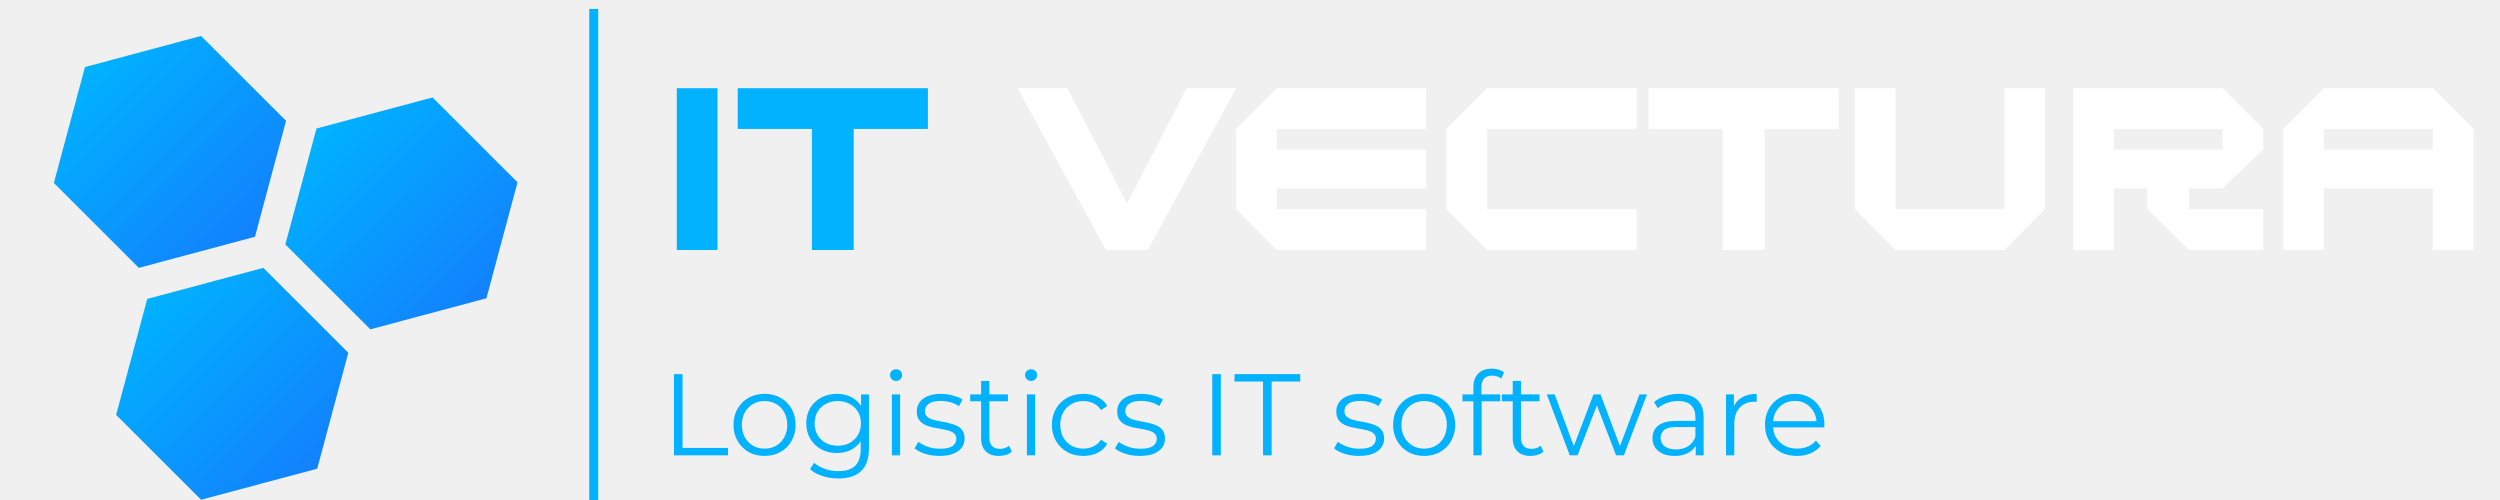
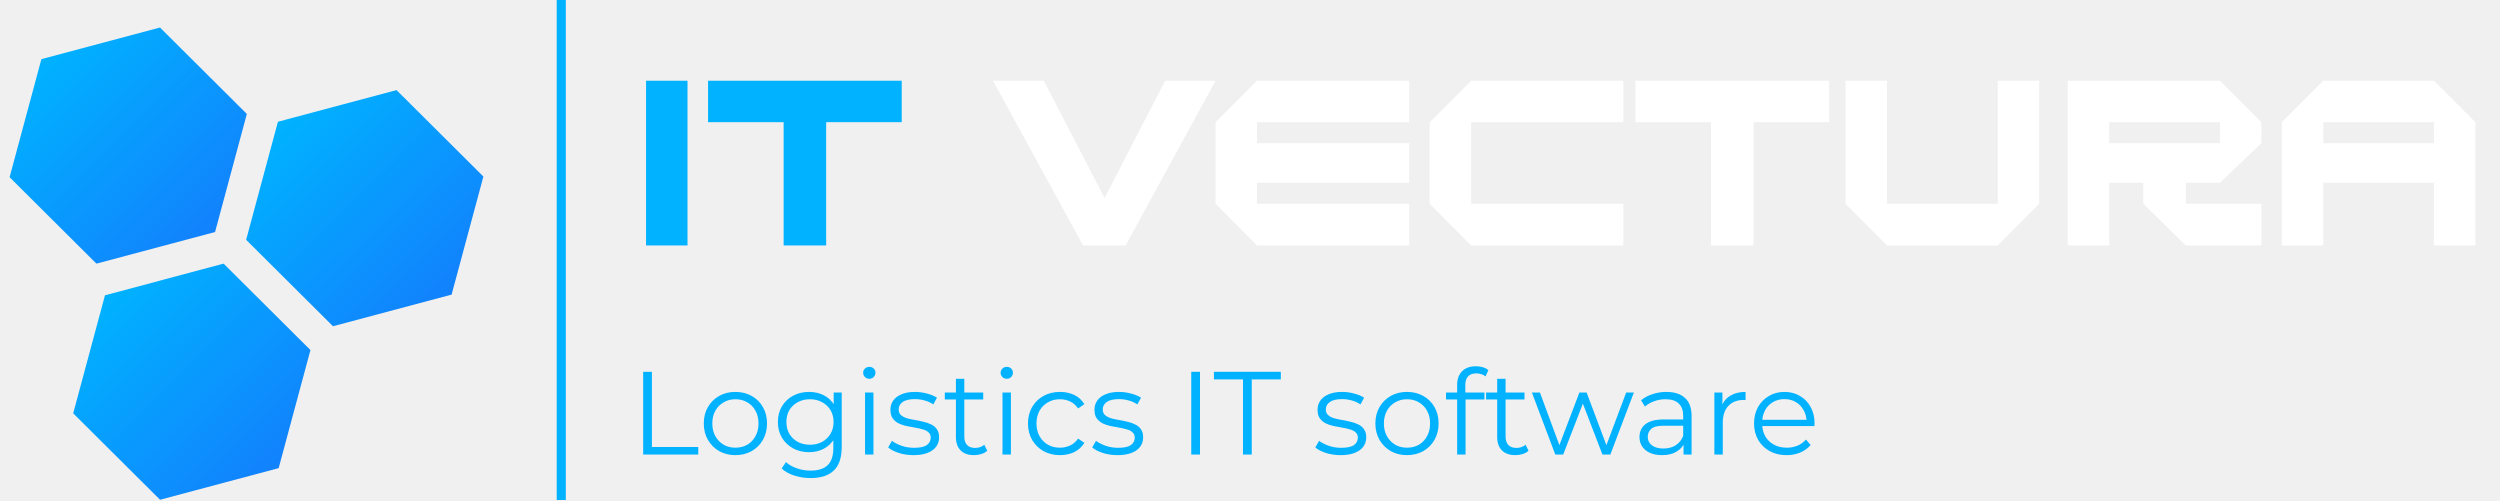
- <svg xmlns="http://www.w3.org/2000/svg" width="280" height="56" viewBox="0 0 280 56" fill="none">
+ <svg xmlns="http://www.w3.org/2000/svg" width="275" height="55" viewBox="0 0 275 55" fill="none">
  <g clip-path="url(#clip0_56_12)">
-     <path d="M35.444 14.393L48.446 10.913L57.964 20.42L54.48 33.406L41.478 36.886L31.96 27.379L35.444 14.393Z" fill="url(#paint0_linear_56_12)" />
-     <path d="M9.518 7.507L22.52 4.027L32.038 13.534L28.554 26.52L15.552 30L6.034 20.493L9.518 7.507Z" fill="url(#paint1_linear_56_12)" />
-     <path d="M16.491 33.48L29.493 30L39.011 39.507L35.527 52.493L22.525 55.973L13.007 46.466L16.491 33.48Z" fill="url(#paint2_linear_56_12)" />
-     <path d="M80.36 28H75.8V9.88H80.36V28ZM103.924 14.44H95.614V28H90.934V14.44H82.624V9.88H103.924V14.44Z" fill="#00B2FF" />
-     <path d="M138.449 9.88L128.549 28H123.869L113.969 9.88H119.549L126.239 22.78L132.899 9.88H138.449ZM159.745 28H143.005L138.445 23.41V14.44L143.005 9.88H159.745V14.44H143.005V16.75H159.745V21.1H143.005V23.41H159.745V28ZM183.3 28H166.56L162 23.41V14.44L166.56 9.88H183.3V14.44H166.56V23.41H183.3V28ZM205.936 14.44H197.626V28H192.946V14.44H184.636V9.88H205.936V14.44ZM229.043 23.41L224.483 28H212.303L207.743 23.41V9.88H212.303V23.41H224.483V9.88H229.043V23.41ZM253.487 28H245.177L240.497 23.41V21.1H236.747V28H232.187V9.88H248.927L253.487 14.44V16.75L248.927 21.1H245.177V23.41H253.487V28ZM248.927 16.75V14.44H236.747V16.75H248.927ZM277.031 28H272.471V21.1H260.291V28H255.731V14.44L260.291 9.88H272.471L277.031 14.44V28ZM272.471 16.75V14.44H260.291V16.75H272.471Z" fill="white" />
-     <path d="M75.482 51V41.9H76.444V50.168H81.54V51H75.482ZM85.623 51.065C84.964 51.065 84.37 50.918 83.842 50.623C83.322 50.32 82.91 49.908 82.607 49.388C82.303 48.859 82.152 48.257 82.152 47.581C82.152 46.896 82.303 46.294 82.607 45.774C82.91 45.254 83.322 44.847 83.842 44.552C84.362 44.257 84.955 44.11 85.623 44.11C86.299 44.11 86.897 44.257 87.417 44.552C87.945 44.847 88.357 45.254 88.652 45.774C88.955 46.294 89.107 46.896 89.107 47.581C89.107 48.257 88.955 48.859 88.652 49.388C88.357 49.908 87.945 50.32 87.417 50.623C86.888 50.918 86.29 51.065 85.623 51.065ZM85.623 50.246C86.117 50.246 86.554 50.138 86.936 49.921C87.317 49.696 87.616 49.384 87.833 48.985C88.058 48.578 88.171 48.11 88.171 47.581C88.171 47.044 88.058 46.576 87.833 46.177C87.616 45.778 87.317 45.471 86.936 45.254C86.554 45.029 86.121 44.916 85.636 44.916C85.15 44.916 84.717 45.029 84.336 45.254C83.954 45.471 83.651 45.778 83.426 46.177C83.2 46.576 83.088 47.044 83.088 47.581C83.088 48.11 83.2 48.578 83.426 48.985C83.651 49.384 83.954 49.696 84.336 49.921C84.717 50.138 85.146 50.246 85.623 50.246ZM93.903 53.587C93.279 53.587 92.681 53.496 92.109 53.314C91.537 53.132 91.073 52.872 90.718 52.534L91.186 51.832C91.507 52.118 91.901 52.343 92.369 52.508C92.846 52.681 93.348 52.768 93.877 52.768C94.744 52.768 95.381 52.564 95.788 52.157C96.195 51.758 96.399 51.134 96.399 50.285V48.582L96.529 47.412L96.438 46.242V44.175H97.322V50.168C97.322 51.347 97.032 52.209 96.451 52.755C95.879 53.31 95.03 53.587 93.903 53.587ZM93.734 50.74C93.084 50.74 92.499 50.601 91.979 50.324C91.459 50.038 91.047 49.644 90.744 49.141C90.449 48.638 90.302 48.062 90.302 47.412C90.302 46.762 90.449 46.19 90.744 45.696C91.047 45.193 91.459 44.803 91.979 44.526C92.499 44.249 93.084 44.11 93.734 44.11C94.341 44.11 94.887 44.236 95.372 44.487C95.857 44.738 96.243 45.111 96.529 45.605C96.815 46.099 96.958 46.701 96.958 47.412C96.958 48.123 96.815 48.725 96.529 49.219C96.243 49.713 95.857 50.09 95.372 50.35C94.887 50.61 94.341 50.74 93.734 50.74ZM93.825 49.921C94.328 49.921 94.774 49.817 95.164 49.609C95.554 49.392 95.862 49.098 96.087 48.725C96.312 48.344 96.425 47.906 96.425 47.412C96.425 46.918 96.312 46.485 96.087 46.112C95.862 45.739 95.554 45.449 95.164 45.241C94.774 45.024 94.328 44.916 93.825 44.916C93.331 44.916 92.885 45.024 92.486 45.241C92.096 45.449 91.788 45.739 91.563 46.112C91.346 46.485 91.238 46.918 91.238 47.412C91.238 47.906 91.346 48.344 91.563 48.725C91.788 49.098 92.096 49.392 92.486 49.609C92.885 49.817 93.331 49.921 93.825 49.921ZM99.891 51V44.175H100.814V51H99.891ZM100.359 42.667C100.168 42.667 100.008 42.602 99.877 42.472C99.748 42.342 99.683 42.186 99.683 42.004C99.683 41.822 99.748 41.67 99.877 41.549C100.008 41.419 100.168 41.354 100.359 41.354C100.549 41.354 100.71 41.415 100.84 41.536C100.97 41.657 101.035 41.809 101.035 41.991C101.035 42.182 100.97 42.342 100.84 42.472C100.718 42.602 100.558 42.667 100.359 42.667ZM105.215 51.065C104.651 51.065 104.118 50.987 103.616 50.831C103.113 50.666 102.719 50.463 102.433 50.22L102.849 49.492C103.126 49.7 103.481 49.882 103.915 50.038C104.348 50.185 104.803 50.259 105.28 50.259C105.93 50.259 106.398 50.159 106.684 49.96C106.97 49.752 107.113 49.479 107.113 49.141C107.113 48.89 107.03 48.695 106.866 48.556C106.71 48.409 106.502 48.3 106.242 48.231C105.982 48.153 105.691 48.088 105.371 48.036C105.05 47.984 104.729 47.923 104.409 47.854C104.097 47.785 103.811 47.685 103.551 47.555C103.291 47.416 103.078 47.23 102.914 46.996C102.758 46.762 102.68 46.45 102.68 46.06C102.68 45.687 102.784 45.354 102.992 45.059C103.2 44.764 103.503 44.535 103.902 44.37C104.309 44.197 104.803 44.11 105.384 44.11C105.826 44.11 106.268 44.171 106.71 44.292C107.152 44.405 107.516 44.556 107.802 44.747L107.399 45.488C107.095 45.28 106.77 45.133 106.424 45.046C106.077 44.951 105.73 44.903 105.384 44.903C104.768 44.903 104.313 45.011 104.019 45.228C103.733 45.436 103.59 45.705 103.59 46.034C103.59 46.294 103.668 46.498 103.824 46.645C103.988 46.792 104.201 46.909 104.461 46.996C104.729 47.074 105.02 47.139 105.332 47.191C105.652 47.243 105.969 47.308 106.281 47.386C106.601 47.455 106.892 47.555 107.152 47.685C107.42 47.806 107.633 47.984 107.789 48.218C107.953 48.443 108.036 48.742 108.036 49.115C108.036 49.514 107.923 49.86 107.698 50.155C107.481 50.441 107.16 50.666 106.736 50.831C106.32 50.987 105.813 51.065 105.215 51.065ZM111.887 51.065C111.246 51.065 110.752 50.892 110.405 50.545C110.059 50.198 109.885 49.709 109.885 49.076V42.667H110.808V49.024C110.808 49.423 110.908 49.73 111.107 49.947C111.315 50.164 111.61 50.272 111.991 50.272C112.399 50.272 112.737 50.155 113.005 49.921L113.33 50.584C113.148 50.749 112.927 50.87 112.667 50.948C112.416 51.026 112.156 51.065 111.887 51.065ZM108.663 44.942V44.175H112.888V44.942H108.663ZM115.011 51V44.175H115.934V51H115.011ZM115.479 42.667C115.288 42.667 115.128 42.602 114.998 42.472C114.868 42.342 114.803 42.186 114.803 42.004C114.803 41.822 114.868 41.67 114.998 41.549C115.128 41.419 115.288 41.354 115.479 41.354C115.669 41.354 115.83 41.415 115.96 41.536C116.09 41.657 116.155 41.809 116.155 41.991C116.155 42.182 116.09 42.342 115.96 42.472C115.838 42.602 115.678 42.667 115.479 42.667ZM121.336 51.065C120.66 51.065 120.053 50.918 119.516 50.623C118.987 50.32 118.571 49.908 118.268 49.388C117.965 48.859 117.813 48.257 117.813 47.581C117.813 46.896 117.965 46.294 118.268 45.774C118.571 45.254 118.987 44.847 119.516 44.552C120.053 44.257 120.66 44.11 121.336 44.11C121.917 44.11 122.441 44.223 122.909 44.448C123.377 44.673 123.745 45.011 124.014 45.462L123.325 45.93C123.091 45.583 122.801 45.328 122.454 45.163C122.107 44.998 121.73 44.916 121.323 44.916C120.838 44.916 120.4 45.029 120.01 45.254C119.62 45.471 119.312 45.778 119.087 46.177C118.862 46.576 118.749 47.044 118.749 47.581C118.749 48.118 118.862 48.586 119.087 48.985C119.312 49.384 119.62 49.696 120.01 49.921C120.4 50.138 120.838 50.246 121.323 50.246C121.73 50.246 122.107 50.164 122.454 49.999C122.801 49.834 123.091 49.583 123.325 49.245L124.014 49.713C123.745 50.155 123.377 50.493 122.909 50.727C122.441 50.952 121.917 51.065 121.336 51.065ZM127.66 51.065C127.097 51.065 126.564 50.987 126.061 50.831C125.558 50.666 125.164 50.463 124.878 50.22L125.294 49.492C125.571 49.7 125.927 49.882 126.36 50.038C126.793 50.185 127.248 50.259 127.725 50.259C128.375 50.259 128.843 50.159 129.129 49.96C129.415 49.752 129.558 49.479 129.558 49.141C129.558 48.89 129.476 48.695 129.311 48.556C129.155 48.409 128.947 48.3 128.687 48.231C128.427 48.153 128.137 48.088 127.816 48.036C127.495 47.984 127.175 47.923 126.854 47.854C126.542 47.785 126.256 47.685 125.996 47.555C125.736 47.416 125.524 47.23 125.359 46.996C125.203 46.762 125.125 46.45 125.125 46.06C125.125 45.687 125.229 45.354 125.437 45.059C125.645 44.764 125.948 44.535 126.347 44.37C126.754 44.197 127.248 44.11 127.829 44.11C128.271 44.11 128.713 44.171 129.155 44.292C129.597 44.405 129.961 44.556 130.247 44.747L129.844 45.488C129.541 45.28 129.216 45.133 128.869 45.046C128.522 44.951 128.176 44.903 127.829 44.903C127.214 44.903 126.759 45.011 126.464 45.228C126.178 45.436 126.035 45.705 126.035 46.034C126.035 46.294 126.113 46.498 126.269 46.645C126.434 46.792 126.646 46.909 126.906 46.996C127.175 47.074 127.465 47.139 127.777 47.191C128.098 47.243 128.414 47.308 128.726 47.386C129.047 47.455 129.337 47.555 129.597 47.685C129.866 47.806 130.078 47.984 130.234 48.218C130.399 48.443 130.481 48.742 130.481 49.115C130.481 49.514 130.368 49.86 130.143 50.155C129.926 50.441 129.606 50.666 129.181 50.831C128.765 50.987 128.258 51.065 127.66 51.065ZM135.772 51V41.9H136.734V51H135.772ZM141.463 51V42.732H138.265V41.9H145.623V42.732H142.425V51H141.463ZM152.2 51.065C151.637 51.065 151.104 50.987 150.601 50.831C150.098 50.666 149.704 50.463 149.418 50.22L149.834 49.492C150.111 49.7 150.467 49.882 150.9 50.038C151.333 50.185 151.788 50.259 152.265 50.259C152.915 50.259 153.383 50.159 153.669 49.96C153.955 49.752 154.098 49.479 154.098 49.141C154.098 48.89 154.016 48.695 153.851 48.556C153.695 48.409 153.487 48.3 153.227 48.231C152.967 48.153 152.677 48.088 152.356 48.036C152.035 47.984 151.715 47.923 151.394 47.854C151.082 47.785 150.796 47.685 150.536 47.555C150.276 47.416 150.064 47.23 149.899 46.996C149.743 46.762 149.665 46.45 149.665 46.06C149.665 45.687 149.769 45.354 149.977 45.059C150.185 44.764 150.488 44.535 150.887 44.37C151.294 44.197 151.788 44.11 152.369 44.11C152.811 44.11 153.253 44.171 153.695 44.292C154.137 44.405 154.501 44.556 154.787 44.747L154.384 45.488C154.081 45.28 153.756 45.133 153.409 45.046C153.062 44.951 152.716 44.903 152.369 44.903C151.754 44.903 151.299 45.011 151.004 45.228C150.718 45.436 150.575 45.705 150.575 46.034C150.575 46.294 150.653 46.498 150.809 46.645C150.974 46.792 151.186 46.909 151.446 46.996C151.715 47.074 152.005 47.139 152.317 47.191C152.638 47.243 152.954 47.308 153.266 47.386C153.587 47.455 153.877 47.555 154.137 47.685C154.406 47.806 154.618 47.984 154.774 48.218C154.939 48.443 155.021 48.742 155.021 49.115C155.021 49.514 154.908 49.86 154.683 50.155C154.466 50.441 154.146 50.666 153.721 50.831C153.305 50.987 152.798 51.065 152.2 51.065ZM159.497 51.065C158.838 51.065 158.244 50.918 157.716 50.623C157.196 50.32 156.784 49.908 156.481 49.388C156.177 48.859 156.026 48.257 156.026 47.581C156.026 46.896 156.177 46.294 156.481 45.774C156.784 45.254 157.196 44.847 157.716 44.552C158.236 44.257 158.829 44.11 159.497 44.11C160.173 44.11 160.771 44.257 161.291 44.552C161.819 44.847 162.231 45.254 162.526 45.774C162.829 46.294 162.981 46.896 162.981 47.581C162.981 48.257 162.829 48.859 162.526 49.388C162.231 49.908 161.819 50.32 161.291 50.623C160.762 50.918 160.164 51.065 159.497 51.065ZM159.497 50.246C159.991 50.246 160.428 50.138 160.81 49.921C161.191 49.696 161.49 49.384 161.707 48.985C161.932 48.578 162.045 48.11 162.045 47.581C162.045 47.044 161.932 46.576 161.707 46.177C161.49 45.778 161.191 45.471 160.81 45.254C160.428 45.029 159.995 44.916 159.51 44.916C159.024 44.916 158.591 45.029 158.21 45.254C157.828 45.471 157.525 45.778 157.3 46.177C157.074 46.576 156.962 47.044 156.962 47.581C156.962 48.11 157.074 48.578 157.3 48.985C157.525 49.384 157.828 49.696 158.21 49.921C158.591 50.138 159.02 50.246 159.497 50.246ZM165.021 51V43.317C165.021 42.71 165.199 42.221 165.554 41.848C165.909 41.475 166.421 41.289 167.088 41.289C167.348 41.289 167.599 41.324 167.842 41.393C168.085 41.462 168.288 41.571 168.453 41.718L168.141 42.407C168.011 42.294 167.859 42.212 167.686 42.16C167.513 42.099 167.326 42.069 167.127 42.069C166.737 42.069 166.438 42.177 166.23 42.394C166.022 42.611 165.918 42.931 165.918 43.356V44.396L165.944 44.825V51H165.021ZM163.799 44.942V44.175H168.024V44.942H163.799ZM171.428 51.065C170.787 51.065 170.293 50.892 169.946 50.545C169.6 50.198 169.426 49.709 169.426 49.076V42.667H170.349V49.024C170.349 49.423 170.449 49.73 170.648 49.947C170.856 50.164 171.151 50.272 171.532 50.272C171.94 50.272 172.278 50.155 172.546 49.921L172.871 50.584C172.689 50.749 172.468 50.87 172.208 50.948C171.957 51.026 171.697 51.065 171.428 51.065ZM168.204 44.942V44.175H172.429V44.942H168.204ZM175.816 51L173.242 44.175H174.126L176.466 50.506H176.063L178.468 44.175H179.261L181.64 50.506H181.237L183.616 44.175H184.461L181.874 51H181.003L178.715 45.046H178.988L176.687 51H175.816ZM189.924 51V49.492L189.885 49.245V46.723C189.885 46.142 189.721 45.696 189.391 45.384C189.071 45.072 188.59 44.916 187.948 44.916C187.506 44.916 187.086 44.99 186.687 45.137C186.289 45.284 185.951 45.479 185.673 45.722L185.257 45.033C185.604 44.738 186.02 44.513 186.505 44.357C186.991 44.192 187.502 44.11 188.039 44.11C188.923 44.11 189.604 44.331 190.08 44.773C190.566 45.206 190.808 45.869 190.808 46.762V51H189.924ZM187.571 51.065C187.06 51.065 186.614 50.983 186.232 50.818C185.86 50.645 185.574 50.411 185.374 50.116C185.175 49.813 185.075 49.466 185.075 49.076C185.075 48.721 185.158 48.4 185.322 48.114C185.496 47.819 185.773 47.585 186.154 47.412C186.544 47.23 187.064 47.139 187.714 47.139H190.067V47.828H187.74C187.082 47.828 186.622 47.945 186.362 48.179C186.111 48.413 185.985 48.703 185.985 49.05C185.985 49.44 186.137 49.752 186.44 49.986C186.744 50.22 187.168 50.337 187.714 50.337C188.234 50.337 188.681 50.22 189.053 49.986C189.435 49.743 189.712 49.397 189.885 48.946L190.093 49.583C189.92 50.034 189.617 50.393 189.183 50.662C188.759 50.931 188.221 51.065 187.571 51.065ZM193.315 51V44.175H194.199V46.034L194.108 45.709C194.299 45.189 194.62 44.795 195.07 44.526C195.521 44.249 196.08 44.11 196.747 44.11V45.007C196.713 45.007 196.678 45.007 196.643 45.007C196.609 44.998 196.574 44.994 196.539 44.994C195.82 44.994 195.257 45.215 194.849 45.657C194.442 46.09 194.238 46.71 194.238 47.516V51H193.315ZM201.267 51.065C200.556 51.065 199.932 50.918 199.395 50.623C198.858 50.32 198.437 49.908 198.134 49.388C197.831 48.859 197.679 48.257 197.679 47.581C197.679 46.905 197.822 46.307 198.108 45.787C198.403 45.267 198.801 44.86 199.304 44.565C199.815 44.262 200.387 44.11 201.02 44.11C201.661 44.11 202.229 44.257 202.723 44.552C203.226 44.838 203.62 45.245 203.906 45.774C204.192 46.294 204.335 46.896 204.335 47.581C204.335 47.624 204.331 47.672 204.322 47.724C204.322 47.767 204.322 47.815 204.322 47.867H198.381V47.178H203.828L203.464 47.451C203.464 46.957 203.356 46.519 203.139 46.138C202.931 45.748 202.645 45.445 202.281 45.228C201.917 45.011 201.497 44.903 201.02 44.903C200.552 44.903 200.132 45.011 199.759 45.228C199.386 45.445 199.096 45.748 198.888 46.138C198.68 46.528 198.576 46.974 198.576 47.477V47.62C198.576 48.14 198.689 48.599 198.914 48.998C199.148 49.388 199.469 49.696 199.876 49.921C200.292 50.138 200.764 50.246 201.293 50.246C201.709 50.246 202.095 50.172 202.45 50.025C202.814 49.878 203.126 49.652 203.386 49.349L203.906 49.947C203.603 50.311 203.221 50.588 202.762 50.779C202.311 50.97 201.813 51.065 201.267 51.065Z" fill="#00B2FF" />
-     <line x1="66.5" y1="1" x2="66.5" y2="57" stroke="#00B2FF" />
+     <path d="M30.572 13.393L43.62 9.913L53.173 19.42L49.676 32.406L36.628 35.886L27.075 26.379L30.572 13.393Z" fill="url(#paint0_linear_56_12)" />
+     <path d="M4.552 6.507L17.601 3.027L27.153 12.534L23.657 25.52L10.608 29L1.056 19.493L4.552 6.507Z" fill="url(#paint1_linear_56_12)" />
+     <path d="M11.548 32.48L24.597 29L34.149 38.507L30.653 51.493L17.604 54.973L8.052 45.466L11.548 32.48Z" fill="url(#paint2_linear_56_12)" />
+     <path d="M75.626 27H71.066V8.88H75.626V27ZM99.189 13.44H90.879V27H86.2V13.44H77.889V8.88H99.189V13.44Z" fill="#00B2FF" />
+     <path d="M133.715 8.88L123.815 27H119.135L109.235 8.88H114.815L121.505 21.78L128.165 8.88H133.715ZM155.011 27H138.271L133.711 22.41V13.44L138.271 8.88H155.011V13.44H138.271V15.75H155.011V20.1H138.271V22.41H155.011V27ZM178.565 27H161.825L157.265 22.41V13.44L161.825 8.88H178.565V13.44H161.825V22.41H178.565V27ZM201.201 13.44H192.891V27H188.211V13.44H179.901V8.88H201.201V13.44ZM224.308 22.41L219.748 27H207.568L203.008 22.41V8.88H207.568V22.41H219.748V8.88H224.308V22.41ZM248.752 27H240.442L235.762 22.41V20.1H232.012V27H227.452V8.88H244.192L248.752 13.44V15.75L244.192 20.1H240.442V22.41H248.752V27ZM244.192 15.75V13.44H232.012V15.75H244.192ZM272.296 27H267.736V20.1H255.556V27H250.996V13.44L255.556 8.88H267.736L272.296 13.44V27ZM267.736 15.75V13.44H255.556V15.75H267.736Z" fill="white" />
+     <path d="M70.748 50V40.9H71.71V49.168H76.806V50H70.748ZM80.888 50.065C80.23 50.065 79.636 49.918 79.107 49.623C78.587 49.32 78.176 48.908 77.872 48.388C77.569 47.859 77.417 47.257 77.417 46.581C77.417 45.896 77.569 45.294 77.872 44.774C78.176 44.254 78.587 43.847 79.107 43.552C79.627 43.257 80.221 43.11 80.888 43.11C81.564 43.11 82.162 43.257 82.682 43.552C83.211 43.847 83.623 44.254 83.917 44.774C84.221 45.294 84.372 45.896 84.372 46.581C84.372 47.257 84.221 47.859 83.917 48.388C83.623 48.908 83.211 49.32 82.682 49.623C82.154 49.918 81.556 50.065 80.888 50.065ZM80.888 49.246C81.382 49.246 81.82 49.138 82.201 48.921C82.583 48.696 82.882 48.384 83.098 47.985C83.324 47.578 83.436 47.11 83.436 46.581C83.436 46.044 83.324 45.576 83.098 45.177C82.882 44.778 82.583 44.471 82.201 44.254C81.82 44.029 81.387 43.916 80.901 43.916C80.416 43.916 79.983 44.029 79.601 44.254C79.22 44.471 78.917 44.778 78.691 45.177C78.466 45.576 78.353 46.044 78.353 46.581C78.353 47.11 78.466 47.578 78.691 47.985C78.917 48.384 79.22 48.696 79.601 48.921C79.983 49.138 80.412 49.246 80.888 49.246ZM89.169 52.587C88.545 52.587 87.947 52.496 87.375 52.314C86.803 52.132 86.339 51.872 85.984 51.534L86.452 50.832C86.772 51.118 87.167 51.343 87.635 51.508C88.111 51.681 88.614 51.768 89.143 51.768C90.009 51.768 90.646 51.564 91.054 51.157C91.461 50.758 91.665 50.134 91.665 49.285V47.582L91.795 46.412L91.704 45.242V43.175H92.588V49.168C92.588 50.347 92.297 51.209 91.717 51.755C91.145 52.31 90.295 52.587 89.169 52.587ZM89 49.74C88.35 49.74 87.765 49.601 87.245 49.324C86.725 49.038 86.313 48.644 86.01 48.141C85.715 47.638 85.568 47.062 85.568 46.412C85.568 45.762 85.715 45.19 86.01 44.696C86.313 44.193 86.725 43.803 87.245 43.526C87.765 43.249 88.35 43.11 89 43.11C89.606 43.11 90.152 43.236 90.638 43.487C91.123 43.738 91.509 44.111 91.795 44.605C92.081 45.099 92.224 45.701 92.224 46.412C92.224 47.123 92.081 47.725 91.795 48.219C91.509 48.713 91.123 49.09 90.638 49.35C90.152 49.61 89.606 49.74 89 49.74ZM89.091 48.921C89.593 48.921 90.04 48.817 90.43 48.609C90.82 48.392 91.127 48.098 91.353 47.725C91.578 47.344 91.691 46.906 91.691 46.412C91.691 45.918 91.578 45.485 91.353 45.112C91.127 44.739 90.82 44.449 90.43 44.241C90.04 44.024 89.593 43.916 89.091 43.916C88.597 43.916 88.15 44.024 87.752 44.241C87.362 44.449 87.054 44.739 86.829 45.112C86.612 45.485 86.504 45.918 86.504 46.412C86.504 46.906 86.612 47.344 86.829 47.725C87.054 48.098 87.362 48.392 87.752 48.609C88.15 48.817 88.597 48.921 89.091 48.921ZM95.156 50V43.175H96.079V50H95.156ZM95.624 41.667C95.433 41.667 95.273 41.602 95.143 41.472C95.013 41.342 94.948 41.186 94.948 41.004C94.948 40.822 95.013 40.67 95.143 40.549C95.273 40.419 95.433 40.354 95.624 40.354C95.815 40.354 95.975 40.415 96.105 40.536C96.235 40.657 96.3 40.809 96.3 40.991C96.3 41.182 96.235 41.342 96.105 41.472C95.984 41.602 95.823 41.667 95.624 41.667ZM100.48 50.065C99.917 50.065 99.384 49.987 98.881 49.831C98.379 49.666 97.984 49.463 97.698 49.22L98.114 48.492C98.392 48.7 98.747 48.882 99.18 49.038C99.614 49.185 100.069 49.259 100.545 49.259C101.195 49.259 101.663 49.159 101.949 48.96C102.235 48.752 102.378 48.479 102.378 48.141C102.378 47.89 102.296 47.695 102.131 47.556C101.975 47.409 101.767 47.3 101.507 47.231C101.247 47.153 100.957 47.088 100.636 47.036C100.316 46.984 99.995 46.923 99.674 46.854C99.362 46.785 99.076 46.685 98.816 46.555C98.556 46.416 98.344 46.23 98.179 45.996C98.023 45.762 97.945 45.45 97.945 45.06C97.945 44.687 98.049 44.354 98.257 44.059C98.465 43.764 98.769 43.535 99.167 43.37C99.575 43.197 100.069 43.11 100.649 43.11C101.091 43.11 101.533 43.171 101.975 43.292C102.417 43.405 102.781 43.556 103.067 43.747L102.664 44.488C102.361 44.28 102.036 44.133 101.689 44.046C101.343 43.951 100.996 43.903 100.649 43.903C100.034 43.903 99.579 44.011 99.284 44.228C98.998 44.436 98.855 44.705 98.855 45.034C98.855 45.294 98.933 45.498 99.089 45.645C99.254 45.792 99.466 45.909 99.726 45.996C99.995 46.074 100.285 46.139 100.597 46.191C100.918 46.243 101.234 46.308 101.546 46.386C101.867 46.455 102.157 46.555 102.417 46.685C102.686 46.806 102.898 46.984 103.054 47.218C103.219 47.443 103.301 47.742 103.301 48.115C103.301 48.514 103.189 48.86 102.963 49.155C102.747 49.441 102.426 49.666 102.001 49.831C101.585 49.987 101.078 50.065 100.48 50.065ZM107.153 50.065C106.512 50.065 106.018 49.892 105.671 49.545C105.324 49.198 105.151 48.709 105.151 48.076V41.667H106.074V48.024C106.074 48.423 106.174 48.73 106.373 48.947C106.581 49.164 106.876 49.272 107.257 49.272C107.664 49.272 108.002 49.155 108.271 48.921L108.596 49.584C108.414 49.749 108.193 49.87 107.933 49.948C107.682 50.026 107.422 50.065 107.153 50.065ZM103.929 43.942V43.175H108.154V43.942H103.929ZM110.276 50V43.175H111.199V50H110.276ZM110.744 41.667C110.554 41.667 110.393 41.602 110.263 41.472C110.133 41.342 110.068 41.186 110.068 41.004C110.068 40.822 110.133 40.67 110.263 40.549C110.393 40.419 110.554 40.354 110.744 40.354C110.935 40.354 111.095 40.415 111.225 40.536C111.355 40.657 111.42 40.809 111.42 40.991C111.42 41.182 111.355 41.342 111.225 41.472C111.104 41.602 110.944 41.667 110.744 41.667ZM116.601 50.065C115.925 50.065 115.319 49.918 114.781 49.623C114.253 49.32 113.837 48.908 113.533 48.388C113.23 47.859 113.078 47.257 113.078 46.581C113.078 45.896 113.23 45.294 113.533 44.774C113.837 44.254 114.253 43.847 114.781 43.552C115.319 43.257 115.925 43.11 116.601 43.11C117.182 43.11 117.706 43.223 118.174 43.448C118.642 43.673 119.011 44.011 119.279 44.462L118.59 44.93C118.356 44.583 118.066 44.328 117.719 44.163C117.373 43.998 116.996 43.916 116.588 43.916C116.103 43.916 115.665 44.029 115.275 44.254C114.885 44.471 114.578 44.778 114.352 45.177C114.127 45.576 114.014 46.044 114.014 46.581C114.014 47.118 114.127 47.586 114.352 47.985C114.578 48.384 114.885 48.696 115.275 48.921C115.665 49.138 116.103 49.246 116.588 49.246C116.996 49.246 117.373 49.164 117.719 48.999C118.066 48.834 118.356 48.583 118.59 48.245L119.279 48.713C119.011 49.155 118.642 49.493 118.174 49.727C117.706 49.952 117.182 50.065 116.601 50.065ZM122.926 50.065C122.362 50.065 121.829 49.987 121.327 49.831C120.824 49.666 120.43 49.463 120.144 49.22L120.56 48.492C120.837 48.7 121.192 48.882 121.626 49.038C122.059 49.185 122.514 49.259 122.991 49.259C123.641 49.259 124.109 49.159 124.395 48.96C124.681 48.752 124.824 48.479 124.824 48.141C124.824 47.89 124.741 47.695 124.577 47.556C124.421 47.409 124.213 47.3 123.953 47.231C123.693 47.153 123.402 47.088 123.082 47.036C122.761 46.984 122.44 46.923 122.12 46.854C121.808 46.785 121.522 46.685 121.262 46.555C121.002 46.416 120.789 46.23 120.625 45.996C120.469 45.762 120.391 45.45 120.391 45.06C120.391 44.687 120.495 44.354 120.703 44.059C120.911 43.764 121.214 43.535 121.613 43.37C122.02 43.197 122.514 43.11 123.095 43.11C123.537 43.11 123.979 43.171 124.421 43.292C124.863 43.405 125.227 43.556 125.513 43.747L125.11 44.488C124.806 44.28 124.481 44.133 124.135 44.046C123.788 43.951 123.441 43.903 123.095 43.903C122.479 43.903 122.024 44.011 121.73 44.228C121.444 44.436 121.301 44.705 121.301 45.034C121.301 45.294 121.379 45.498 121.535 45.645C121.699 45.792 121.912 45.909 122.172 45.996C122.44 46.074 122.731 46.139 123.043 46.191C123.363 46.243 123.68 46.308 123.992 46.386C124.312 46.455 124.603 46.555 124.863 46.685C125.131 46.806 125.344 46.984 125.5 47.218C125.664 47.443 125.747 47.742 125.747 48.115C125.747 48.514 125.634 48.86 125.409 49.155C125.192 49.441 124.871 49.666 124.447 49.831C124.031 49.987 123.524 50.065 122.926 50.065ZM131.038 50V40.9H132V50H131.038ZM136.729 50V41.732H133.531V40.9H140.889V41.732H137.691V50H136.729ZM147.466 50.065C146.902 50.065 146.369 49.987 145.867 49.831C145.364 49.666 144.97 49.463 144.684 49.22L145.1 48.492C145.377 48.7 145.732 48.882 146.166 49.038C146.599 49.185 147.054 49.259 147.531 49.259C148.181 49.259 148.649 49.159 148.935 48.96C149.221 48.752 149.364 48.479 149.364 48.141C149.364 47.89 149.281 47.695 149.117 47.556C148.961 47.409 148.753 47.3 148.493 47.231C148.233 47.153 147.942 47.088 147.622 47.036C147.301 46.984 146.98 46.923 146.66 46.854C146.348 46.785 146.062 46.685 145.802 46.555C145.542 46.416 145.329 46.23 145.165 45.996C145.009 45.762 144.931 45.45 144.931 45.06C144.931 44.687 145.035 44.354 145.243 44.059C145.451 43.764 145.754 43.535 146.153 43.37C146.56 43.197 147.054 43.11 147.635 43.11C148.077 43.11 148.519 43.171 148.961 43.292C149.403 43.405 149.767 43.556 150.053 43.747L149.65 44.488C149.346 44.28 149.021 44.133 148.675 44.046C148.328 43.951 147.981 43.903 147.635 43.903C147.019 43.903 146.564 44.011 146.27 44.228C145.984 44.436 145.841 44.705 145.841 45.034C145.841 45.294 145.919 45.498 146.075 45.645C146.239 45.792 146.452 45.909 146.712 45.996C146.98 46.074 147.271 46.139 147.583 46.191C147.903 46.243 148.22 46.308 148.532 46.386C148.852 46.455 149.143 46.555 149.403 46.685C149.671 46.806 149.884 46.984 150.04 47.218C150.204 47.443 150.287 47.742 150.287 48.115C150.287 48.514 150.174 48.86 149.949 49.155C149.732 49.441 149.411 49.666 148.987 49.831C148.571 49.987 148.064 50.065 147.466 50.065ZM154.762 50.065C154.104 50.065 153.51 49.918 152.981 49.623C152.461 49.32 152.05 48.908 151.746 48.388C151.443 47.859 151.291 47.257 151.291 46.581C151.291 45.896 151.443 45.294 151.746 44.774C152.05 44.254 152.461 43.847 152.981 43.552C153.501 43.257 154.095 43.11 154.762 43.11C155.438 43.11 156.036 43.257 156.556 43.552C157.085 43.847 157.497 44.254 157.791 44.774C158.095 45.294 158.246 45.896 158.246 46.581C158.246 47.257 158.095 47.859 157.791 48.388C157.497 48.908 157.085 49.32 156.556 49.623C156.028 49.918 155.43 50.065 154.762 50.065ZM154.762 49.246C155.256 49.246 155.694 49.138 156.075 48.921C156.457 48.696 156.756 48.384 156.972 47.985C157.198 47.578 157.31 47.11 157.31 46.581C157.31 46.044 157.198 45.576 156.972 45.177C156.756 44.778 156.457 44.471 156.075 44.254C155.694 44.029 155.261 43.916 154.775 43.916C154.29 43.916 153.857 44.029 153.475 44.254C153.094 44.471 152.791 44.778 152.565 45.177C152.34 45.576 152.227 46.044 152.227 46.581C152.227 47.11 152.34 47.578 152.565 47.985C152.791 48.384 153.094 48.696 153.475 48.921C153.857 49.138 154.286 49.246 154.762 49.246ZM160.287 50V42.317C160.287 41.71 160.464 41.221 160.82 40.848C161.175 40.475 161.686 40.289 162.354 40.289C162.614 40.289 162.865 40.324 163.108 40.393C163.35 40.462 163.554 40.571 163.719 40.718L163.407 41.407C163.277 41.294 163.125 41.212 162.952 41.16C162.778 41.099 162.592 41.069 162.393 41.069C162.003 41.069 161.704 41.177 161.496 41.394C161.288 41.611 161.184 41.931 161.184 42.356V43.396L161.21 43.825V50H160.287ZM159.065 43.942V43.175H163.29V43.942H159.065ZM166.694 50.065C166.053 50.065 165.559 49.892 165.212 49.545C164.865 49.198 164.692 48.709 164.692 48.076V41.667H165.615V48.024C165.615 48.423 165.715 48.73 165.914 48.947C166.122 49.164 166.417 49.272 166.798 49.272C167.205 49.272 167.543 49.155 167.812 48.921L168.137 49.584C167.955 49.749 167.734 49.87 167.474 49.948C167.223 50.026 166.963 50.065 166.694 50.065ZM163.47 43.942V43.175H167.695V43.942H163.47ZM171.081 50L168.507 43.175H169.391L171.731 49.506H171.328L173.733 43.175H174.526L176.905 49.506H176.502L178.881 43.175H179.726L177.139 50H176.268L173.98 44.046H174.253L171.952 50H171.081ZM185.19 50V48.492L185.151 48.245V45.723C185.151 45.142 184.986 44.696 184.657 44.384C184.336 44.072 183.855 43.916 183.214 43.916C182.772 43.916 182.352 43.99 181.953 44.137C181.554 44.284 181.216 44.479 180.939 44.722L180.523 44.033C180.87 43.738 181.286 43.513 181.771 43.357C182.256 43.192 182.768 43.11 183.305 43.11C184.189 43.11 184.869 43.331 185.346 43.773C185.831 44.206 186.074 44.869 186.074 45.762V50H185.19ZM182.837 50.065C182.326 50.065 181.879 49.983 181.498 49.818C181.125 49.645 180.839 49.411 180.64 49.116C180.441 48.813 180.341 48.466 180.341 48.076C180.341 47.721 180.423 47.4 180.588 47.114C180.761 46.819 181.039 46.585 181.42 46.412C181.81 46.23 182.33 46.139 182.98 46.139H185.333V46.828H183.006C182.347 46.828 181.888 46.945 181.628 47.179C181.377 47.413 181.251 47.703 181.251 48.05C181.251 48.44 181.403 48.752 181.706 48.986C182.009 49.22 182.434 49.337 182.98 49.337C183.5 49.337 183.946 49.22 184.319 48.986C184.7 48.743 184.978 48.397 185.151 47.946L185.359 48.583C185.186 49.034 184.882 49.393 184.449 49.662C184.024 49.931 183.487 50.065 182.837 50.065ZM188.581 50V43.175H189.465V45.034L189.374 44.709C189.565 44.189 189.885 43.795 190.336 43.526C190.787 43.249 191.346 43.11 192.013 43.11V44.007C191.978 44.007 191.944 44.007 191.909 44.007C191.874 43.998 191.84 43.994 191.805 43.994C191.086 43.994 190.522 44.215 190.115 44.657C189.708 45.09 189.504 45.71 189.504 46.516V50H188.581ZM196.533 50.065C195.822 50.065 195.198 49.918 194.661 49.623C194.123 49.32 193.703 48.908 193.4 48.388C193.096 47.859 192.945 47.257 192.945 46.581C192.945 45.905 193.088 45.307 193.374 44.787C193.668 44.267 194.067 43.86 194.57 43.565C195.081 43.262 195.653 43.11 196.286 43.11C196.927 43.11 197.495 43.257 197.989 43.552C198.491 43.838 198.886 44.245 199.172 44.774C199.458 45.294 199.601 45.896 199.601 46.581C199.601 46.624 199.596 46.672 199.588 46.724C199.588 46.767 199.588 46.815 199.588 46.867H193.647V46.178H199.094L198.73 46.451C198.73 45.957 198.621 45.519 198.405 45.138C198.197 44.748 197.911 44.445 197.547 44.228C197.183 44.011 196.762 43.903 196.286 43.903C195.818 43.903 195.397 44.011 195.025 44.228C194.652 44.445 194.362 44.748 194.154 45.138C193.946 45.528 193.842 45.974 193.842 46.477V46.62C193.842 47.14 193.954 47.599 194.18 47.998C194.414 48.388 194.734 48.696 195.142 48.921C195.558 49.138 196.03 49.246 196.559 49.246C196.975 49.246 197.36 49.172 197.716 49.025C198.08 48.878 198.392 48.652 198.652 48.349L199.172 48.947C198.868 49.311 198.487 49.588 198.028 49.779C197.577 49.97 197.079 50.065 196.533 50.065Z" fill="#00B2FF" />
+     <line x1="61.738" y1="-2.17776e-08" x2="61.738" y2="56" stroke="#00B2FF" />
  </g>
  <defs>
-     <linearGradient id="paint0_linear_56_12" x1="35.444" y1="14.393" x2="54.458" y2="33.429" gradientUnits="userSpaceOnUse">
+     <linearGradient id="paint0_linear_56_12" x1="30.572" y1="13.393" x2="49.585" y2="32.497" gradientUnits="userSpaceOnUse">
      <stop stop-color="#00B2FF" />
      <stop offset="1" stop-color="#1281FD" />
    </linearGradient>
-     <linearGradient id="paint1_linear_56_12" x1="9.518" y1="7.507" x2="28.532" y2="26.543" gradientUnits="userSpaceOnUse">
+     <linearGradient id="paint1_linear_56_12" x1="4.552" y1="6.507" x2="23.566" y2="25.611" gradientUnits="userSpaceOnUse">
      <stop stop-color="#00B2FF" />
      <stop offset="1" stop-color="#1281FD" />
    </linearGradient>
-     <linearGradient id="paint2_linear_56_12" x1="16.491" y1="33.48" x2="35.505" y2="52.516" gradientUnits="userSpaceOnUse">
+     <linearGradient id="paint2_linear_56_12" x1="11.548" y1="32.48" x2="30.562" y2="51.584" gradientUnits="userSpaceOnUse">
      <stop stop-color="#00B2FF" />
      <stop offset="1" stop-color="#1281FD" />
    </linearGradient>
    <clipPath id="clip0_56_12">
-       <rect width="280" height="56" fill="white" />
+       <rect width="275" height="55" fill="white" />
    </clipPath>
  </defs>
</svg>
